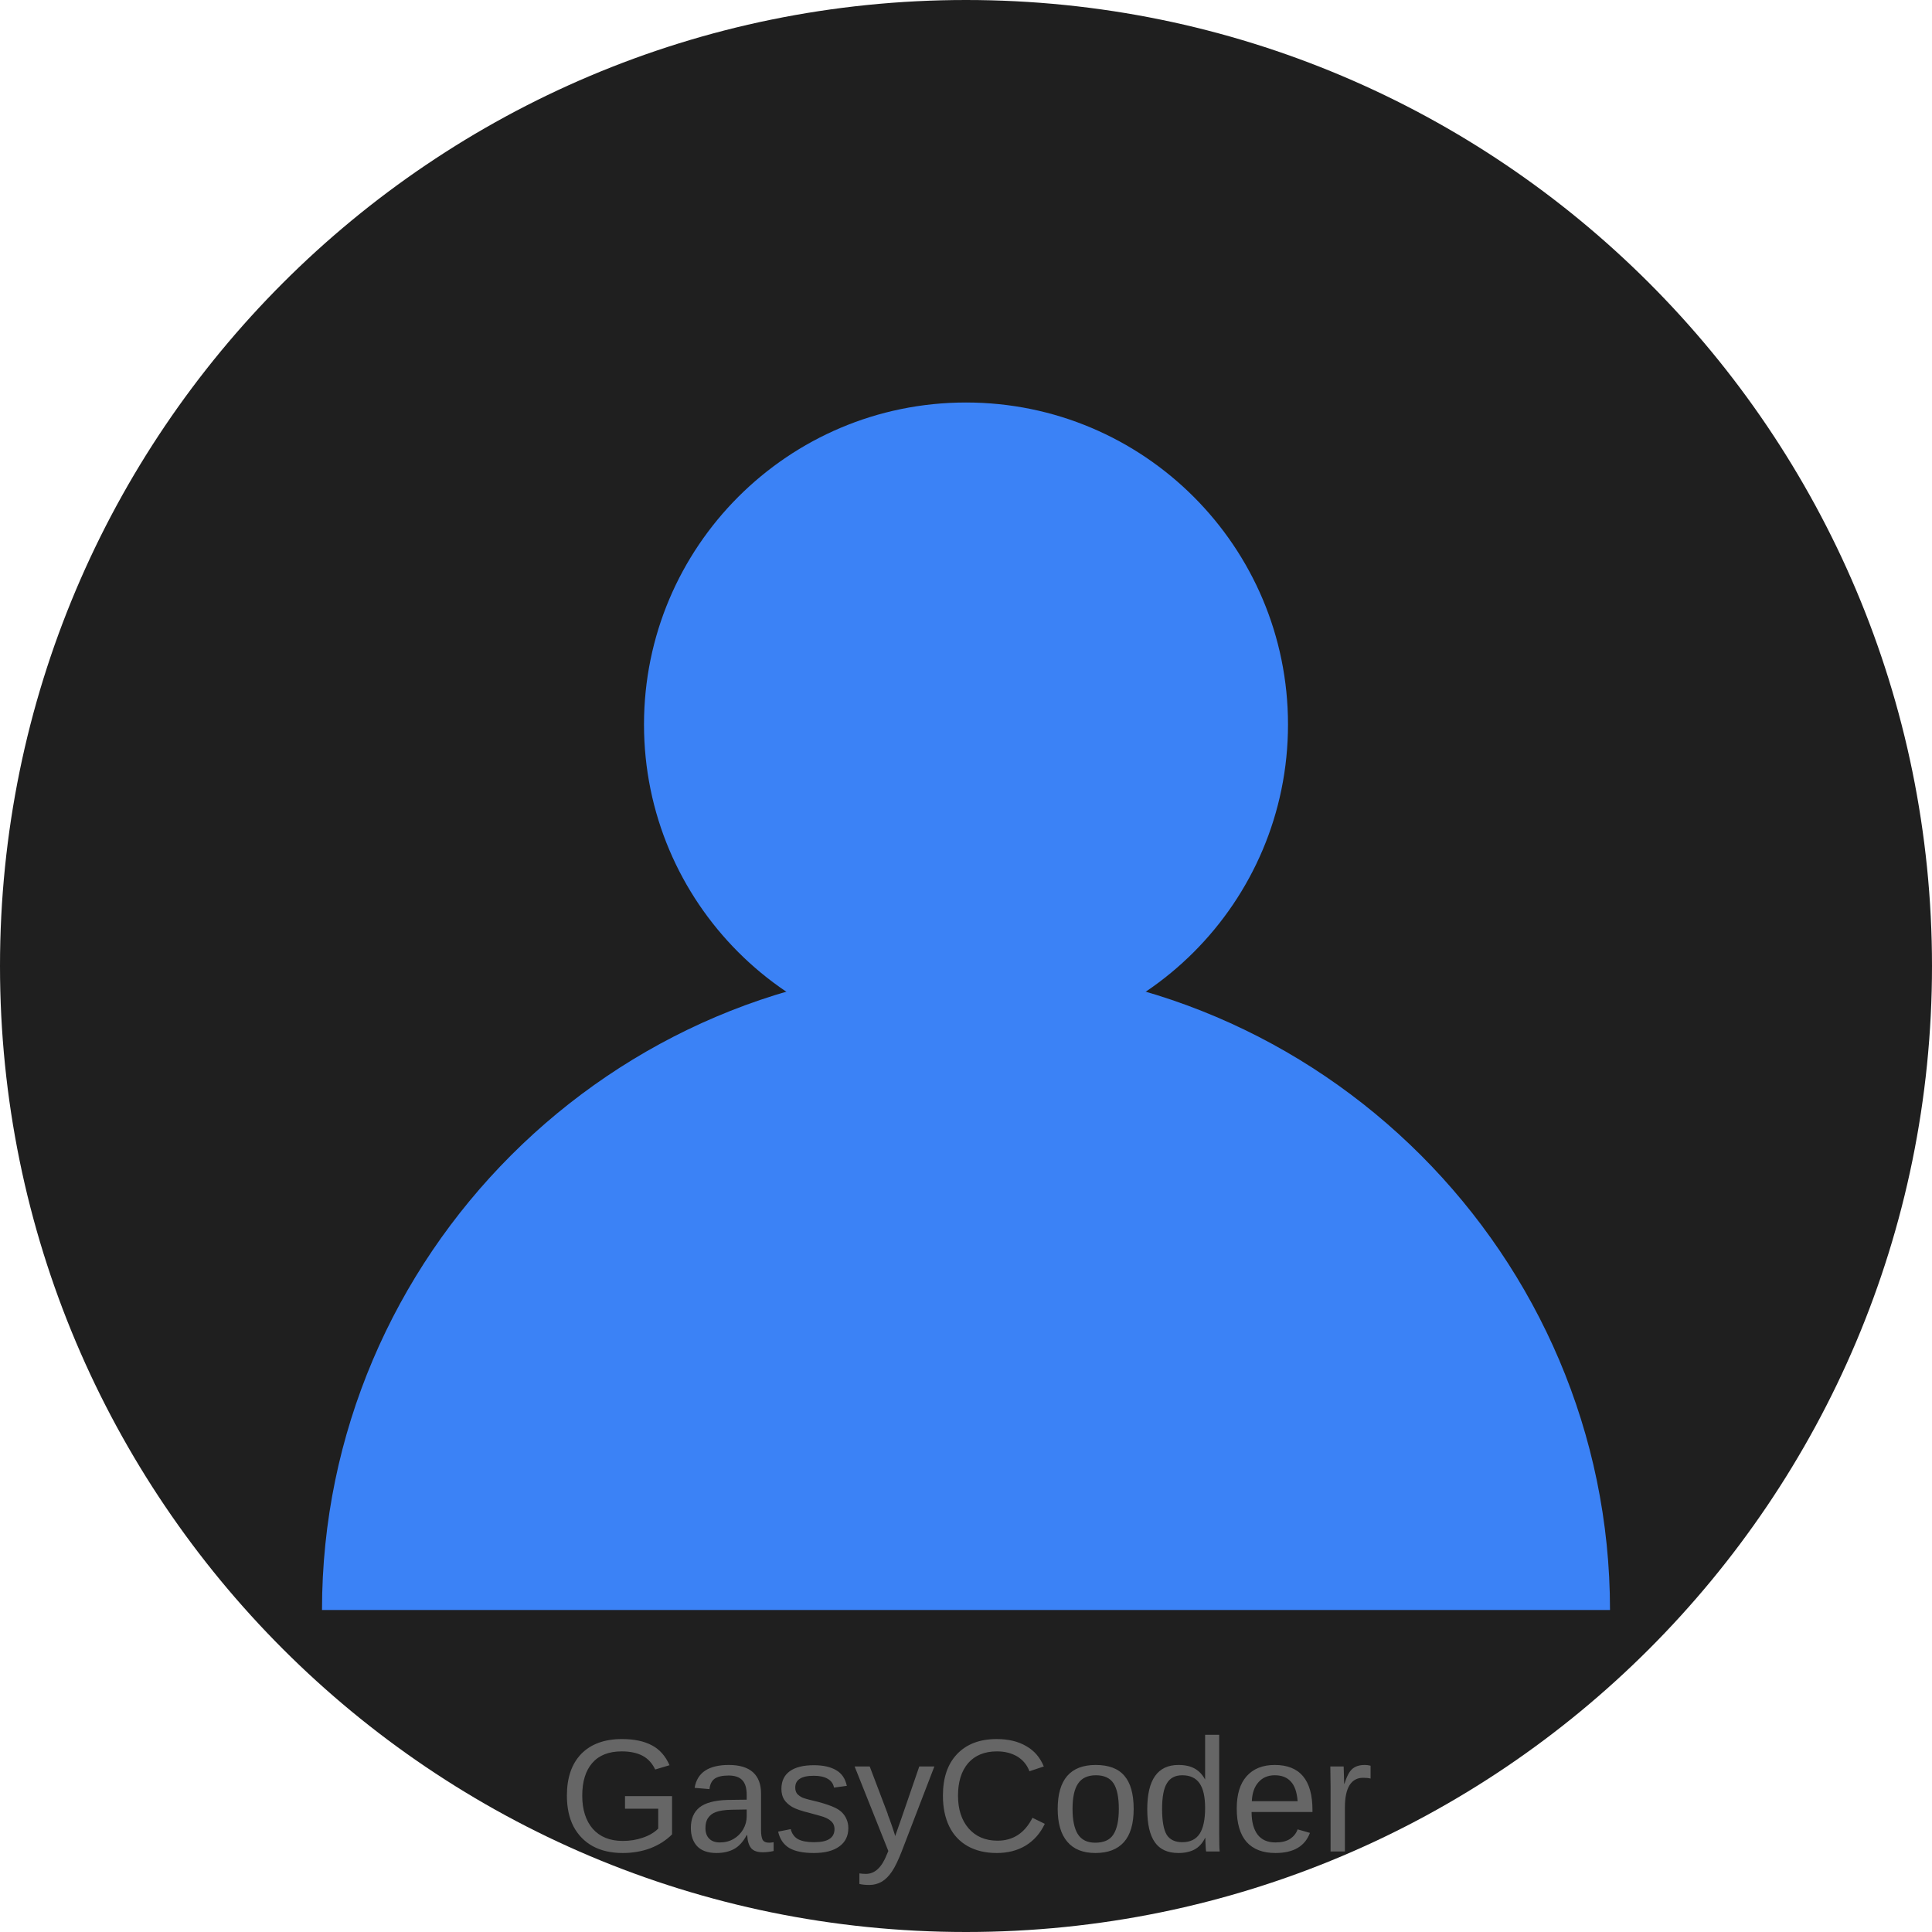
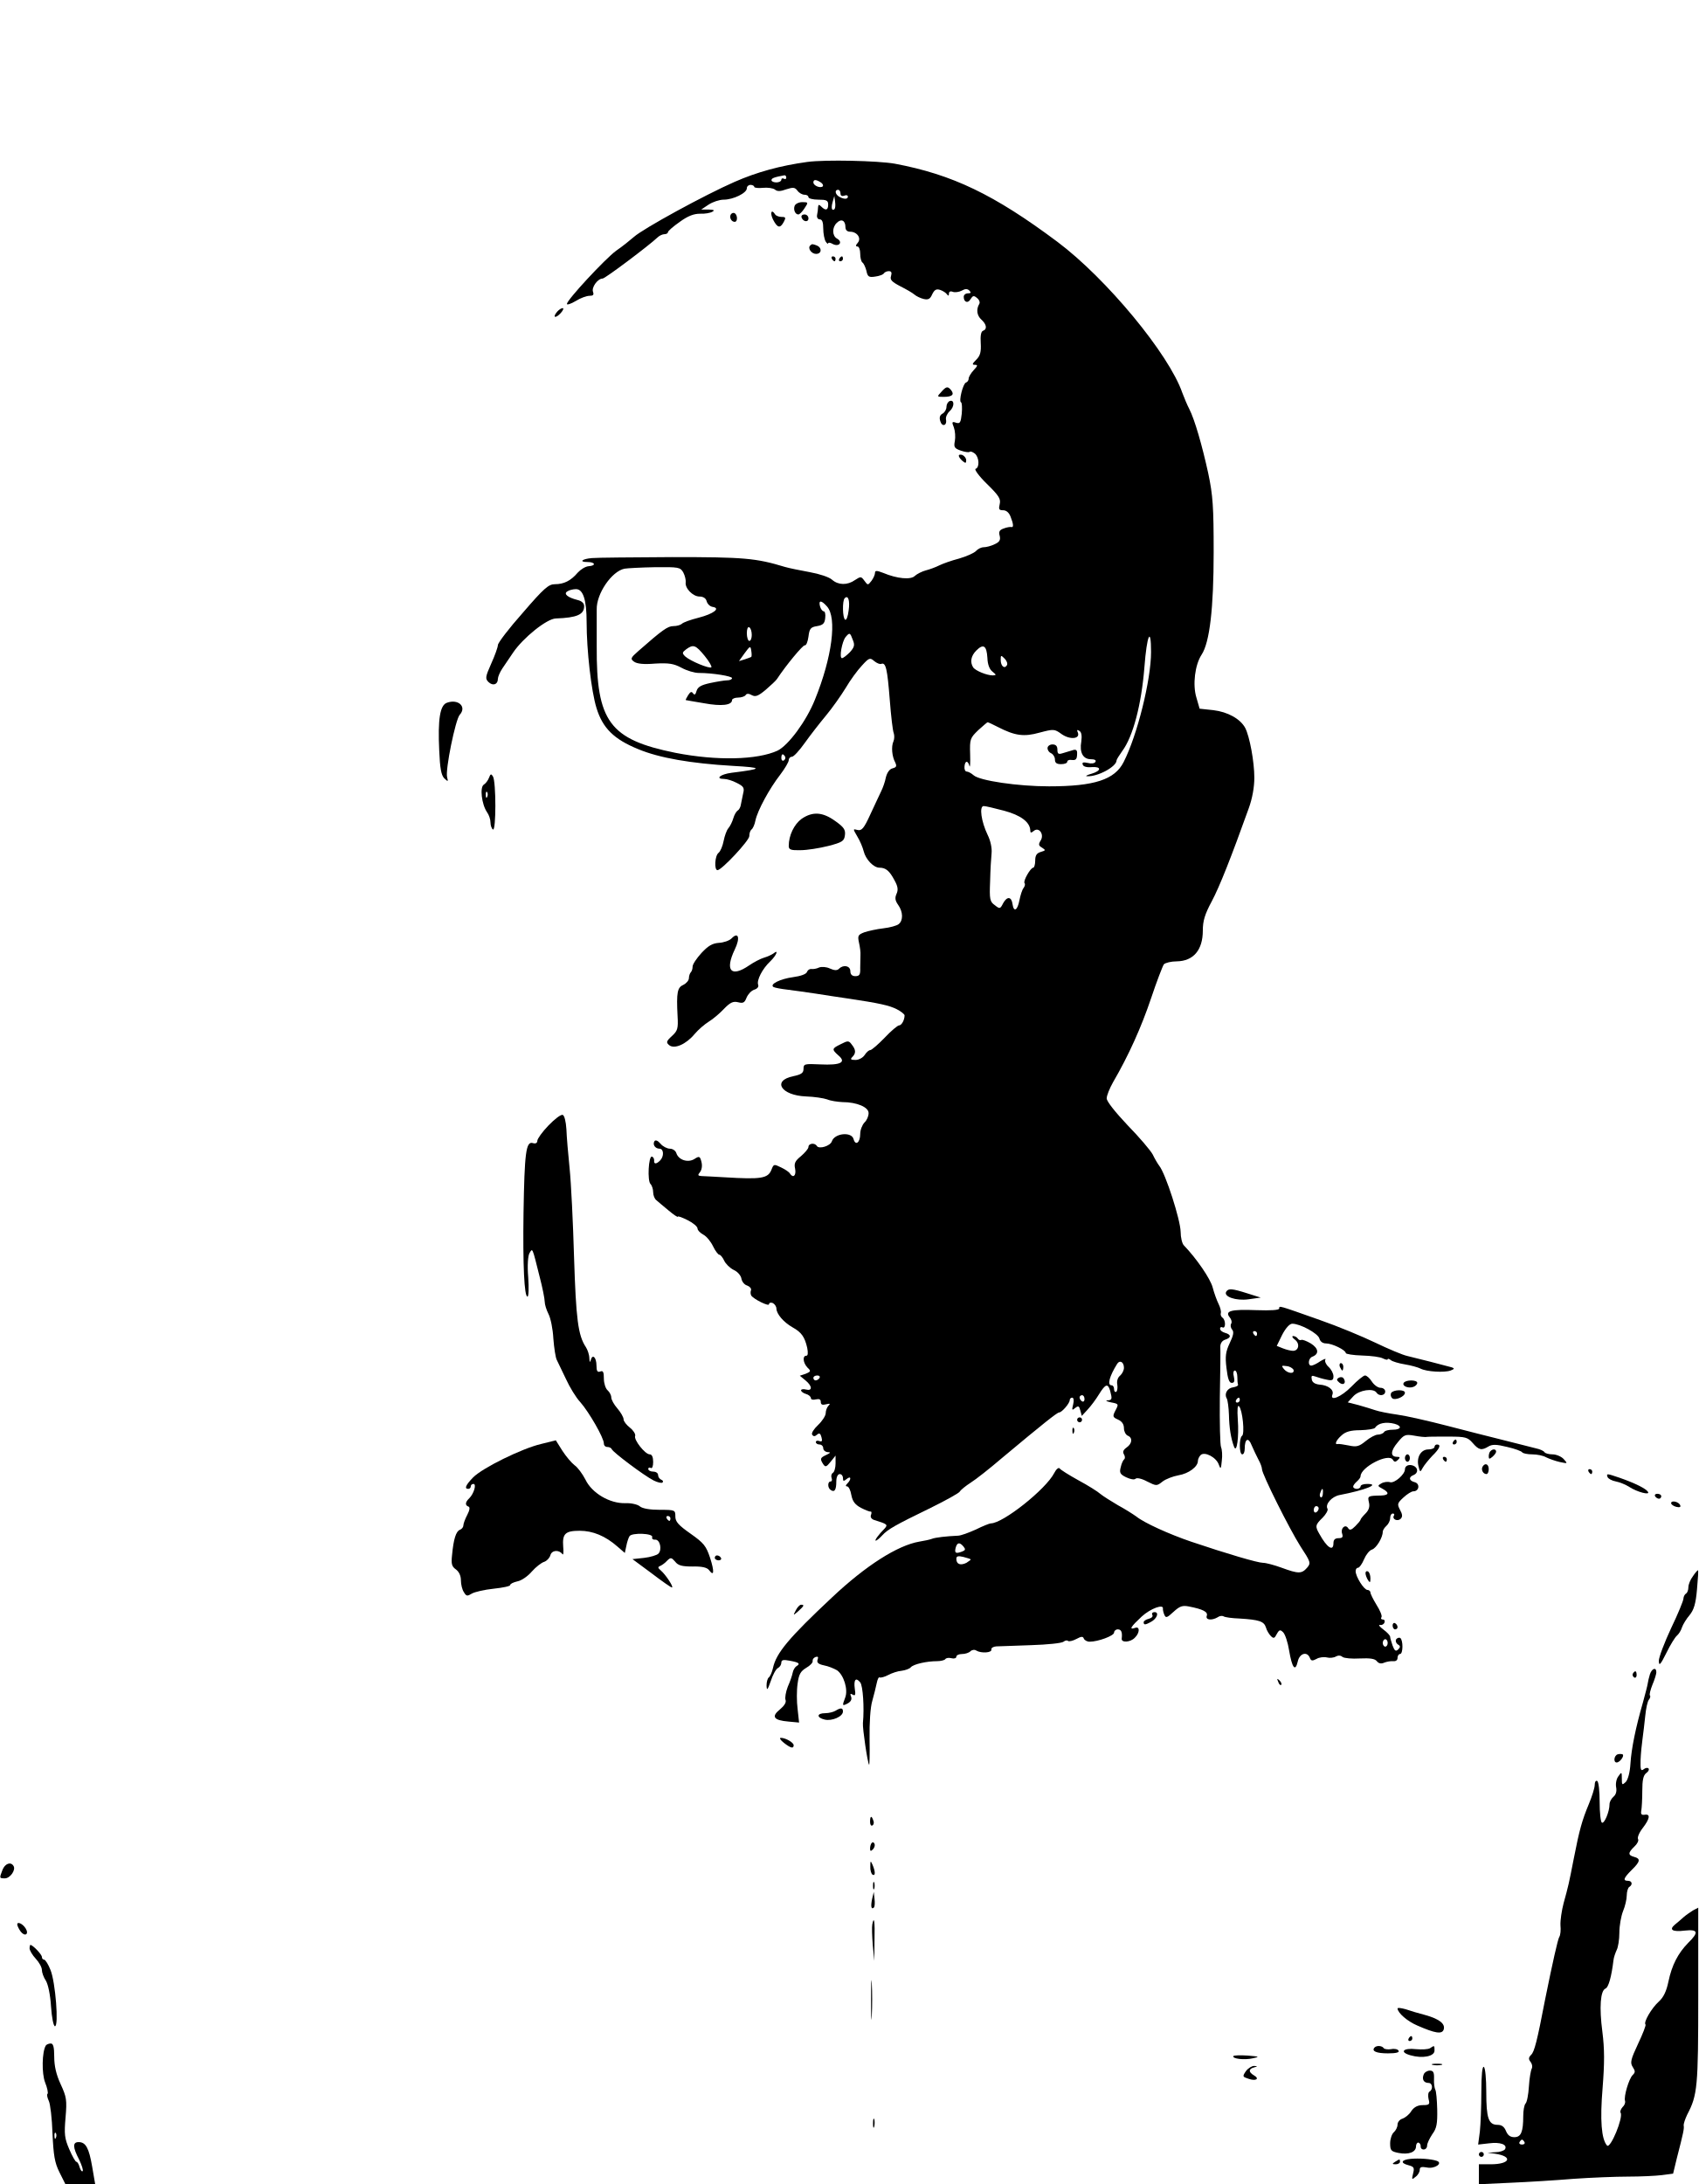
- <svg xmlns="http://www.w3.org/2000/svg" width="120" height="120" viewBox="0 0 120 120" fill="none">
-   <circle cx="60" cy="60" r="60" fill="#1f1f1f" />
-   <circle cx="60" cy="45" r="20" fill="#3b82f6" />
-   <path d="M20 100c0-22 18-40 40-40s40 18 40 40" fill="#3b82f6" />
-   <text x="60" y="115" font-family="Arial" font-size="10" fill="#666" text-anchor="middle">GasyCoder</text>
+ <svg xmlns="http://www.w3.org/2000/svg" version="1.0" width="689pt" height="886pt" viewBox="0 0 689 886" preserveAspectRatio="xMidYMid meet">
+   <g transform="translate(0,886) scale(0.1,-0.1)" fill="#000000" stroke="none">
+     <path d="M3275 8203 c-109 -15 -204 -41 -295 -81 -121 -53 -370 -189 -408 -223 -15 -13 -47 -39 -72 -56 -45 -33 -200 -200 -200 -216 0 -5 16 0 36 12 19 12 44 21 56 21 15 0 18 4 14 16 -7 18 19 54 39 54 10 0 187 133 223 167 7 7 20 13 28 13 8 0 14 4 14 8 0 5 21 23 48 42 33 24 57 33 82 33 19 -1 42 3 50 8 11 6 7 8 -15 9 l-30 0 30 20 c17 11 44 20 61 20 39 0 94 27 94 46 0 8 7 14 15 14 8 0 15 -4 15 -8 0 -4 16 -6 35 -4 19 2 41 -1 49 -7 9 -8 22 -8 46 1 28 9 35 8 45 -5 7 -10 20 -17 29 -17 9 0 16 -4 16 -10 0 -5 18 -10 40 -10 33 0 40 -3 40 -20 0 -23 -10 -26 -28 -8 -9 9 -12 9 -13 -2 0 -8 -2 -23 -4 -32 -2 -10 3 -18 11 -18 10 0 14 -12 14 -37 0 -21 5 -45 10 -53 5 -8 10 -11 10 -7 0 4 9 3 19 -3 25 -13 42 8 17 22 -20 11 -21 45 -1 64 18 18 35 10 35 -17 0 -12 7 -19 19 -19 28 0 47 -26 31 -45 -9 -10 -9 -15 -1 -15 6 0 11 -13 11 -29 0 -17 4 -32 9 -36 5 -3 12 -18 16 -33 5 -25 10 -28 36 -24 16 2 32 8 35 13 3 5 12 9 20 9 11 0 13 -6 9 -20 -5 -15 3 -23 37 -41 24 -12 50 -27 58 -34 8 -7 25 -15 38 -18 18 -4 26 0 34 19 9 18 16 23 32 18 12 -4 24 -12 28 -18 5 -7 8 -7 8 3 0 8 6 11 16 7 8 -3 25 -1 36 5 14 8 23 8 31 0 8 -8 6 -11 -6 -11 -9 0 -17 -6 -17 -14 0 -23 18 -28 28 -9 9 14 13 15 26 4 9 -7 13 -18 9 -24 -13 -22 -10 -47 9 -64 21 -19 24 -39 6 -45 -8 -3 -11 -21 -9 -50 2 -36 -2 -51 -18 -67 -17 -17 -18 -21 -6 -21 13 0 12 -4 -5 -22 -11 -12 -20 -27 -20 -34 0 -7 -5 -14 -11 -16 -12 -4 -30 -76 -20 -80 4 -2 5 -22 3 -46 -4 -36 -7 -42 -23 -37 -17 6 -18 3 -9 -19 5 -14 7 -39 4 -55 -5 -25 -2 -30 24 -39 17 -6 33 -8 36 -5 3 3 12 0 21 -7 18 -15 20 -57 3 -62 -6 -2 14 -30 46 -61 49 -48 57 -61 52 -82 -5 -21 -3 -25 14 -25 13 0 24 -10 30 -26 12 -30 13 -45 3 -42 -5 1 -18 -1 -31 -6 -17 -6 -21 -13 -16 -30 4 -17 -1 -25 -21 -34 -14 -7 -34 -12 -44 -12 -10 0 -24 -7 -31 -15 -7 -8 -38 -22 -69 -31 -31 -8 -67 -21 -81 -28 -14 -7 -38 -16 -54 -20 -15 -4 -35 -14 -44 -22 -16 -17 -72 -12 -129 12 -26 10 -33 10 -33 0 0 -7 -6 -21 -14 -32 -15 -19 -15 -19 -29 0 -13 18 -15 18 -38 3 -31 -22 -68 -21 -93 1 -12 11 -52 24 -91 31 -38 7 -83 16 -100 21 -119 36 -166 40 -457 40 -161 -1 -308 -2 -326 -4 -40 -3 -55 -16 -19 -16 33 0 36 -15 5 -17 -13 -1 -32 -13 -44 -26 -28 -33 -56 -47 -93 -47 -25 0 -44 -16 -130 -116 -56 -63 -101 -122 -101 -131 0 -8 -12 -42 -27 -75 -24 -54 -25 -61 -11 -75 18 -17 38 -10 38 13 0 8 8 27 18 42 10 15 30 44 44 65 40 59 136 137 173 138 86 3 115 16 115 50 0 12 -10 21 -27 25 -40 10 -58 25 -41 35 7 5 23 9 35 9 29 0 43 -44 43 -134 0 -115 19 -280 40 -348 25 -82 71 -127 169 -167 86 -36 214 -58 384 -68 125 -7 124 -12 -5 -28 -46 -6 -68 -25 -30 -25 11 0 34 -7 51 -16 28 -14 32 -20 26 -43 -3 -14 -7 -34 -9 -44 -1 -10 -7 -22 -13 -25 -6 -4 -14 -18 -18 -32 -4 -14 -13 -32 -20 -40 -7 -8 -15 -31 -19 -51 -4 -21 -13 -43 -21 -49 -15 -12 -18 -70 -4 -70 17 0 129 120 129 138 0 12 4 23 9 27 5 3 13 20 16 37 9 41 56 128 101 186 19 25 34 51 34 58 0 8 6 14 13 14 7 0 30 25 52 56 22 31 61 81 86 111 25 30 61 81 80 112 18 31 48 72 66 91 29 32 33 33 50 18 10 -8 23 -14 29 -11 18 6 24 -20 34 -147 5 -65 12 -125 16 -134 3 -9 3 -24 -1 -33 -10 -22 -6 -62 7 -86 7 -15 5 -20 -11 -24 -12 -3 -22 -17 -27 -37 -3 -17 -12 -42 -19 -56 -7 -14 -26 -56 -44 -94 -26 -57 -35 -67 -52 -63 -19 5 -19 5 -1 -26 11 -18 22 -44 26 -60 8 -33 40 -67 64 -67 26 0 41 -13 61 -51 14 -25 16 -39 8 -56 -7 -16 -5 -27 7 -44 20 -28 21 -63 2 -78 -7 -6 -35 -14 -62 -17 -27 -3 -62 -11 -77 -16 -26 -10 -28 -14 -22 -42 4 -17 7 -40 6 -51 0 -11 -1 -35 -1 -52 1 -27 -3 -33 -20 -33 -13 0 -20 7 -20 20 0 22 -28 28 -46 10 -8 -8 -19 -7 -37 1 -15 7 -34 8 -44 4 -10 -5 -24 -7 -31 -6 -7 1 -15 -4 -18 -12 -3 -9 -26 -17 -56 -21 -52 -7 -97 -29 -80 -40 5 -3 31 -8 58 -11 27 -3 78 -11 114 -16 36 -6 92 -14 125 -19 135 -20 173 -29 203 -44 18 -9 32 -21 32 -25 0 -19 -12 -41 -23 -41 -5 0 -32 -22 -58 -50 -26 -27 -53 -50 -58 -50 -6 0 -16 -9 -23 -20 -7 -11 -24 -20 -37 -20 -20 0 -22 3 -13 12 15 15 15 29 -2 50 -12 17 -16 17 -45 2 -37 -18 -37 -21 -9 -46 33 -28 8 -40 -74 -36 -64 3 -68 2 -68 -18 0 -17 -9 -23 -42 -30 -87 -18 -49 -78 52 -82 33 -1 72 -7 86 -12 14 -6 42 -10 62 -11 59 0 107 -21 106 -45 0 -12 -7 -29 -17 -38 -9 -10 -17 -30 -17 -46 0 -35 -19 -50 -27 -21 -8 31 -77 24 -88 -9 -6 -19 -52 -33 -61 -19 -8 14 -34 11 -34 -4 0 -7 -14 -23 -30 -37 -25 -20 -29 -30 -24 -52 5 -27 -8 -39 -21 -19 -3 6 -19 17 -36 25 -29 14 -30 14 -39 -9 -14 -36 -42 -40 -190 -31 -41 2 -83 5 -94 5 -15 1 -16 4 -6 16 7 9 10 25 6 41 -6 24 -9 25 -29 12 -26 -16 -64 -4 -73 24 -3 10 -15 18 -26 18 -11 0 -29 9 -38 20 -11 13 -21 17 -25 10 -8 -13 3 -30 21 -30 17 0 19 -31 2 -48 -16 -16 -26 -15 -24 1 0 6 -3 13 -9 15 -14 3 -19 -98 -6 -111 6 -6 11 -21 11 -34 0 -12 6 -27 13 -32 6 -6 29 -24 50 -42 20 -17 37 -28 37 -25 0 4 18 -3 40 -14 22 -11 40 -26 40 -34 0 -7 11 -18 24 -25 13 -7 30 -28 39 -47 9 -19 21 -34 25 -34 5 0 14 -11 20 -24 6 -13 23 -30 39 -38 16 -7 29 -23 31 -35 2 -12 12 -25 23 -28 11 -4 18 -12 16 -19 -3 -7 -2 -17 1 -22 12 -16 72 -45 72 -35 0 6 7 8 15 5 8 -4 15 -14 15 -23 1 -22 29 -55 66 -76 36 -20 49 -39 59 -83 4 -21 3 -32 -4 -32 -16 0 -13 -29 5 -48 15 -14 14 -16 -7 -25 l-24 -8 23 -19 c28 -23 29 -44 2 -37 -11 3 -20 1 -20 -3 0 -5 9 -12 20 -15 11 -3 20 -11 20 -17 0 -6 9 -8 20 -5 14 3 20 0 20 -10 0 -11 6 -14 21 -10 17 4 19 3 10 -6 -6 -6 -11 -20 -11 -30 0 -10 -14 -32 -31 -48 -17 -16 -28 -33 -24 -39 5 -8 11 -8 20 0 9 8 14 5 18 -11 4 -15 2 -19 -9 -15 -8 3 -14 1 -14 -4 0 -6 7 -10 15 -10 8 0 15 -7 15 -15 0 -8 8 -15 18 -16 13 0 12 -3 -5 -11 -26 -12 -27 -16 -13 -38 9 -13 13 -11 30 10 l20 25 0 -32 c0 -17 -5 -35 -11 -38 -6 -4 -8 -13 -5 -21 3 -8 1 -14 -4 -14 -13 0 -13 -27 1 -35 15 -10 22 1 22 35 0 18 6 30 14 30 7 0 13 -7 13 -16 0 -14 3 -14 15 -4 18 15 20 -1 3 -18 -8 -8 -8 -12 -1 -12 6 0 14 -16 17 -35 5 -26 15 -39 39 -52 18 -9 35 -16 39 -15 4 1 5 -5 2 -13 -4 -9 1 -17 12 -21 55 -17 57 -19 43 -35 -25 -25 -42 -49 -36 -49 4 0 15 9 26 21 23 25 51 41 197 112 61 30 115 60 118 66 4 7 24 23 44 36 21 13 78 58 127 100 164 137 224 185 232 185 11 0 43 37 43 50 0 6 5 10 10 10 6 0 8 -11 4 -27 -6 -24 -5 -26 8 -15 13 10 16 9 21 -10 l6 -22 24 26 c13 14 34 42 46 62 26 42 36 45 45 14 9 -34 8 -38 -11 -39 -10 -1 -3 -4 14 -8 32 -6 32 -7 19 -32 -13 -25 -12 -28 10 -38 16 -7 24 -19 24 -35 0 -13 7 -26 15 -30 21 -8 19 -32 -4 -48 -14 -10 -17 -18 -11 -28 5 -8 5 -17 1 -20 -4 -3 -11 -17 -14 -32 -6 -22 -3 -29 22 -41 17 -8 33 -11 38 -6 5 5 25 1 47 -11 38 -19 39 -19 63 0 13 10 42 21 64 25 42 7 79 35 79 58 0 7 5 18 11 24 16 16 64 -9 74 -39 7 -20 9 -18 12 16 3 21 1 46 -3 55 -4 9 -6 99 -5 201 2 102 3 195 2 207 0 13 7 24 19 28 26 8 26 21 0 28 -11 3 -20 10 -20 17 0 6 5 8 10 5 6 -3 10 3 10 14 0 11 -5 23 -11 26 -5 4 -8 12 -6 18 2 7 -2 23 -9 37 -7 14 -18 44 -24 67 -9 35 -65 117 -117 171 -7 7 -13 32 -13 55 -1 49 -61 236 -87 268 -6 8 -18 28 -26 45 -9 17 -55 71 -102 119 -51 54 -85 97 -85 109 0 12 12 41 26 66 63 108 115 224 154 340 23 69 47 131 52 138 6 6 29 12 52 12 68 1 106 46 106 125 0 39 8 66 36 118 32 60 79 179 150 377 15 41 23 87 23 125 0 65 -19 167 -37 202 -20 37 -71 65 -129 72 l-56 6 -13 45 c-16 52 -6 133 21 174 33 50 49 189 49 416 0 184 -3 230 -22 320 -25 114 -55 218 -77 261 -8 15 -20 44 -28 65 -54 157 -308 464 -507 613 -257 192 -426 273 -660 317 -69 12 -281 17 -355 7z m-85 -64 c0 -5 -4 -7 -10 -4 -5 3 -10 1 -10 -4 0 -6 -9 -11 -20 -11 -11 0 -20 4 -20 9 0 8 10 12 53 20 4 0 7 -4 7 -10z m140 -19 c8 -5 11 -12 8 -16 -10 -9 -38 3 -38 16 0 12 10 13 30 0z m80 -45 c0 -9 6 -12 15 -9 8 4 15 2 15 -4 0 -11 -18 -11 -37 1 -15 10 -17 27 -3 27 6 0 10 -7 10 -15z m-24 -63 c-11 -10 -15 4 -8 28 l7 25 3 -23 c2 -13 1 -26 -2 -30z m-614 -1474 c7 -13 11 -31 10 -40 -4 -24 29 -58 56 -58 15 0 26 -7 29 -19 3 -11 13 -21 24 -23 34 -5 5 -28 -57 -44 -32 -8 -63 -19 -68 -25 -6 -5 -21 -9 -34 -9 -23 0 -44 -15 -142 -101 -32 -28 -33 -32 -18 -43 12 -9 40 -12 86 -8 56 3 75 0 107 -17 22 -12 53 -21 70 -21 56 0 135 -13 135 -21 0 -5 -9 -9 -20 -9 -10 0 -41 -5 -69 -11 -37 -8 -50 -16 -55 -32 -4 -15 -8 -18 -14 -10 -6 9 -11 7 -20 -7 -7 -11 -11 -20 -10 -20 2 -1 35 -6 75 -13 70 -13 113 -8 113 13 0 5 11 10 24 10 14 0 28 5 31 10 4 7 13 7 25 0 15 -8 26 -4 57 22 21 18 41 37 45 43 39 59 106 139 113 137 6 -1 12 14 15 35 4 33 9 39 35 43 24 4 31 11 33 33 2 15 -1 27 -6 27 -5 0 -12 9 -15 20 -7 26 5 26 28 0 42 -46 21 -207 -49 -379 -35 -87 -107 -184 -151 -206 -82 -38 -247 -42 -415 -9 -267 54 -321 127 -319 433 0 69 0 136 0 148 -2 64 61 156 113 166 11 2 67 5 123 6 96 1 103 0 115 -21z m671 -155 c-3 -24 -9 -40 -14 -37 -11 6 -12 78 -2 87 14 15 22 -9 16 -50z m-393 -99 c0 -13 -4 -24 -10 -24 -5 0 -10 14 -10 31 0 17 4 28 10 24 6 -3 10 -17 10 -31z m410 -20 c9 -21 6 -30 -12 -50 -13 -13 -27 -24 -32 -24 -12 0 0 68 15 86 16 19 18 18 29 -12z m1210 -49 c0 -113 -56 -338 -111 -446 -36 -72 -119 -99 -303 -99 -126 0 -282 23 -306 45 -9 8 -22 15 -28 15 -6 0 -10 9 -9 20 2 25 14 26 20 3 3 -10 4 11 3 47 -2 62 0 66 33 98 19 17 36 32 38 32 2 0 20 -8 41 -19 70 -36 106 -41 170 -23 57 15 60 15 89 -6 34 -24 76 -20 66 6 -5 11 -3 13 6 7 9 -5 11 -20 8 -43 -8 -45 7 -72 39 -72 15 0 23 -4 18 -11 -3 -6 -17 -8 -31 -4 -18 4 -24 2 -20 -7 2 -8 17 -12 36 -10 41 3 40 -15 -1 -27 -18 -5 -26 -10 -18 -10 43 -3 120 39 120 64 0 4 11 21 23 38 44 59 78 189 90 340 10 131 27 169 27 62z m-1811 -16 c18 -22 30 -43 27 -46 -7 -7 -85 25 -106 44 -13 13 -13 16 4 29 29 21 38 18 75 -27z m189 -4 c-2 -1 -14 -6 -27 -10 l-23 -7 23 32 c22 30 24 31 27 10 2 -12 2 -23 0 -25z m958 -4 c1 -28 9 -47 21 -56 16 -13 16 -14 1 -15 -24 0 -71 19 -80 33 -13 21 -9 46 13 68 29 29 42 20 45 -30z m79 -30 c-10 -16 -25 -3 -25 22 0 20 1 20 16 5 9 -9 13 -21 9 -27z m-900 -370 c3 -5 1 -12 -5 -16 -5 -3 -10 1 -10 9 0 18 6 21 15 7z m889 -220 c67 -18 105 -46 106 -80 0 -10 3 -11 14 -2 21 18 44 -14 28 -39 -10 -16 -8 -21 6 -29 15 -10 15 -11 -5 -17 -17 -5 -23 -14 -23 -35 0 -16 -4 -29 -8 -29 -11 0 -43 -56 -35 -63 3 -4 1 -12 -4 -19 -6 -7 -13 -30 -17 -50 -8 -42 -23 -50 -28 -16 -4 31 -22 33 -38 4 -12 -24 -14 -24 -34 -8 -20 14 -22 24 -19 96 1 45 4 96 6 115 2 20 -4 50 -16 74 -26 54 -35 117 -16 117 8 0 45 -9 83 -19z m486 -2260 c0 -10 -7 -24 -16 -32 -9 -7 -14 -22 -11 -36 2 -13 0 -26 -4 -29 -5 -3 -9 2 -9 10 0 9 -4 16 -10 16 -19 0 -9 37 23 88 11 16 27 6 27 -17z m-1235 -41 c-3 -5 -10 -10 -16 -10 -5 0 -9 5 -9 10 0 6 7 10 16 10 8 0 12 -4 9 -10z m1075 -86 c0 -8 -4 -12 -10 -9 -5 3 -10 10 -10 16 0 5 5 9 10 9 6 0 10 -7 10 -16z" />
+     <path d="M4250 5825 c0 -9 7 -18 15 -21 8 -4 15 -15 15 -25 0 -14 7 -19 25 -19 14 0 25 4 25 10 0 5 8 9 18 7 18 -2 22 3 22 29 0 12 -6 15 -20 10 -11 -3 -29 -9 -40 -12 -16 -5 -20 -2 -20 15 0 14 -6 21 -20 21 -11 0 -20 -7 -20 -15z" />
+     <path d="M3224 8025 c-6 -15 2 -35 15 -35 5 0 16 11 25 25 16 24 16 25 -9 25 -14 0 -28 -7 -31 -15z" />
+     <path d="M2965 7990 c-7 -12 2 -30 16 -30 12 0 12 27 0 35 -5 3 -12 1 -16 -5z" />
+     <path d="M3136 7970 c18 -35 29 -38 44 -10 9 17 8 20 -9 20 -11 0 -23 5 -26 10 -15 24 -22 7 -9 -20z" />
+     <path d="M3252 7978 c6 -18 28 -21 28 -4 0 9 -7 16 -16 16 -9 0 -14 -5 -12 -12z" />
+     <path d="M3287 7864 c-11 -11 5 -34 24 -34 23 0 25 25 3 34 -19 7 -19 7 -27 0z" />
+     <path d="M3375 7810 c3 -5 8 -10 11 -10 2 0 4 5 4 10 0 6 -5 10 -11 10 -5 0 -7 -4 -4 -10z" />
+     <path d="M3405 7810 c-3 -5 -1 -10 4 -10 6 0 11 5 11 10 0 6 -2 10 -4 10 -3 0 -8 -4 -11 -10z" />
+     <path d="M2260 7595 c-20 -24 -6 -28 15 -5 10 11 13 20 8 20 -6 0 -16 -7 -23 -15z" />
+     <path d="M3818 7269 c-17 -18 -17 -19 10 -19 35 0 45 9 31 27 -14 17 -20 16 -41 -8z" />
+     <path d="M3853 7233 c-7 -3 -13 -13 -13 -23 0 -11 -7 -23 -16 -28 -11 -6 -14 -16 -9 -31 7 -24 28 -18 23 7 -2 10 5 25 15 34 20 18 20 48 0 41z" />
+     <path d="M3890 7011 c0 -5 7 -14 15 -21 12 -10 15 -10 15 3 0 8 -7 17 -15 21 -8 3 -15 2 -15 -3z" />
+     <path d="M1813 6009 c-28 -10 -37 -67 -31 -194 3 -71 8 -99 20 -112 16 -15 17 -15 12 4 -8 30 34 234 51 253 30 33 -6 66 -52 49z" />
+     <path d="M1984 5705 c-4 -11 -14 -24 -21 -28 -17 -10 -9 -80 13 -112 8 -11 14 -29 14 -42 0 -12 5 -25 10 -28 13 -8 13 194 0 215 -7 12 -10 11 -16 -5z m-7 -77 c-3 -8 -6 -5 -6 6 -1 11 2 17 5 13 3 -3 4 -12 1 -19z" />
+     <path d="M3252 5538 c-30 -22 -52 -67 -52 -110 0 -15 9 -18 48 -17 26 0 76 8 112 17 58 15 65 20 68 44 3 22 -5 33 -39 57 -51 37 -92 40 -137 9z" />
+     <path d="M2968 5053 c-9 -9 -32 -17 -52 -18 -26 -2 -43 -12 -70 -41 -20 -22 -36 -46 -36 -55 0 -9 -3 -19 -7 -23 -4 -4 -8 -15 -8 -24 0 -9 -10 -21 -22 -27 -25 -11 -29 -30 -24 -127 3 -51 0 -60 -23 -81 -23 -21 -24 -26 -11 -37 21 -17 68 3 103 45 15 18 41 40 57 50 17 10 45 34 62 52 26 27 38 32 58 27 20 -5 26 -2 34 19 6 14 19 28 31 32 13 4 19 12 16 20 -7 18 17 65 49 95 25 24 36 51 13 32 -7 -5 -24 -13 -38 -17 -14 -4 -41 -18 -60 -31 -74 -51 -100 -22 -59 64 23 47 15 74 -13 45z" />
+     <path d="M2225 4294 c-25 -26 -45 -54 -45 -62 0 -9 -7 -13 -19 -9 -27 7 -33 -40 -37 -283 -3 -213 3 -340 16 -340 5 0 6 35 3 79 -4 47 -1 86 5 97 13 22 11 26 41 -94 12 -45 21 -92 21 -103 0 -11 7 -33 15 -49 9 -17 18 -61 20 -100 3 -38 9 -78 14 -87 5 -10 22 -45 37 -77 15 -33 41 -76 59 -95 35 -40 95 -144 95 -167 0 -8 6 -14 14 -14 8 0 16 -4 18 -9 4 -12 132 -108 170 -127 16 -8 33 -12 36 -8 4 4 1 9 -5 11 -7 3 -13 11 -13 19 0 8 -9 14 -20 14 -11 0 -20 5 -20 11 0 5 5 7 10 4 6 -4 10 7 10 24 0 20 -5 31 -14 31 -19 0 -66 60 -59 75 2 7 -7 22 -21 33 -14 11 -26 26 -26 34 0 8 -11 28 -25 44 -14 16 -25 36 -25 45 0 9 -7 22 -15 29 -8 7 -15 28 -15 47 0 27 -3 34 -15 29 -11 -4 -15 2 -15 24 0 33 -16 49 -23 23 -3 -12 -5 -10 -6 7 0 14 -7 34 -14 45 -32 48 -40 114 -48 365 -4 140 -12 302 -18 360 -6 58 -12 129 -13 159 -2 31 -8 56 -15 58 -7 3 -33 -17 -58 -43z" />
+     <path d="M4975 3620 c-12 -20 39 -38 90 -31 l50 7 -54 17 c-63 20 -77 21 -86 7z" />
+     <path d="M5190 3552 c0 -7 -33 -9 -93 -7 -102 4 -129 -3 -108 -29 7 -8 10 -20 6 -26 -4 -6 -2 -17 4 -24 8 -9 5 -24 -10 -55 -16 -34 -19 -53 -13 -101 5 -43 11 -60 21 -60 11 0 13 7 9 25 -4 14 -2 25 4 25 5 0 10 -11 10 -25 0 -14 1 -28 3 -32 1 -5 -8 -9 -20 -11 -24 -3 -37 -27 -26 -45 4 -7 8 -37 9 -67 1 -52 8 -96 21 -130 11 -27 20 42 15 110 -3 43 -1 62 5 55 14 -14 24 -113 12 -120 -12 -8 -12 -75 1 -75 6 0 10 10 10 23 0 41 15 48 28 14 8 -18 20 -44 28 -59 8 -14 14 -31 14 -38 0 -20 111 -242 156 -313 42 -64 43 -68 27 -87 -22 -25 -35 -25 -103 0 -30 11 -64 20 -76 20 -21 0 -147 37 -292 86 -88 30 -190 76 -222 102 -14 10 -47 31 -75 46 -27 16 -59 36 -70 45 -11 10 -51 35 -90 56 -38 21 -73 43 -76 48 -4 5 -14 -3 -22 -19 -34 -66 -208 -204 -257 -204 -5 0 -33 -11 -61 -25 -29 -13 -61 -25 -73 -25 -45 -2 -92 -7 -106 -13 -8 -3 -31 -8 -50 -11 -88 -15 -217 -97 -354 -226 -176 -165 -227 -226 -240 -287 -4 -18 -12 -35 -17 -38 -5 -4 -9 -18 -9 -33 1 -22 4 -19 17 18 8 25 21 49 29 53 8 4 14 14 14 22 0 11 8 13 33 8 39 -7 45 -12 29 -22 -7 -4 -14 -16 -16 -27 -2 -11 -11 -37 -20 -57 -8 -21 -12 -45 -9 -53 4 -10 -5 -24 -23 -39 -36 -29 -25 -44 35 -49 l43 -4 -6 55 c-4 30 -4 76 0 103 5 38 12 50 35 64 16 9 28 22 26 28 -1 6 4 13 12 16 10 3 12 0 8 -11 -4 -12 3 -18 26 -23 17 -3 41 -13 53 -20 27 -19 46 -78 33 -111 -13 -34 -12 -35 11 -23 12 7 17 16 13 27 -5 12 -3 14 7 8 10 -6 12 0 8 24 -5 37 4 48 22 26 11 -13 17 -103 11 -165 -2 -21 19 -163 25 -169 2 -3 3 44 2 105 -1 64 3 128 11 154 7 25 15 57 18 72 3 15 8 26 12 23 4 -2 20 2 35 10 15 8 39 16 54 17 15 2 32 8 37 14 11 13 65 25 107 25 15 0 30 4 33 8 3 5 14 7 25 4 11 -3 20 0 20 6 0 6 10 11 23 11 13 0 28 5 34 11 6 6 17 8 24 3 20 -12 64 -9 61 4 -1 7 8 12 20 13 13 0 76 3 142 5 65 2 124 8 131 14 6 5 15 7 18 3 4 -3 19 0 34 8 20 11 27 11 30 2 3 -7 13 -13 24 -13 34 0 99 24 99 37 0 7 7 13 15 13 14 0 19 -11 16 -37 -3 -18 35 -16 53 3 21 20 21 48 1 40 -26 -9 -17 5 27 46 36 33 91 53 86 31 0 -5 2 -15 6 -24 6 -14 11 -12 37 12 25 23 36 27 62 22 57 -11 79 -22 73 -38 -6 -17 20 -20 44 -6 8 6 18 7 24 4 5 -4 35 -8 65 -9 79 -5 99 -11 107 -36 3 -12 13 -28 20 -35 11 -11 15 -10 24 8 10 18 14 19 26 7 8 -8 19 -41 24 -73 12 -71 25 -89 35 -46 7 34 38 43 49 16 5 -13 10 -14 27 -5 11 7 31 9 43 6 11 -3 28 -1 36 4 9 5 19 5 27 -2 7 -5 38 -8 70 -6 42 2 61 -1 69 -11 7 -9 17 -12 30 -6 10 4 27 7 37 6 10 -1 17 4 17 13 0 9 5 16 10 16 13 0 13 57 1 65 -5 3 -13 0 -17 -6 -3 -6 0 -15 7 -20 11 -6 11 -11 2 -20 -10 -10 -15 -6 -23 15 -5 15 -10 31 -10 36 0 5 -12 18 -27 29 -16 12 -22 20 -14 19 7 -2 16 3 18 10 3 6 0 12 -7 12 -6 0 -9 4 -5 10 3 5 -6 27 -20 49 -14 23 -25 45 -25 51 0 5 -6 10 -12 10 -14 0 -48 54 -48 76 0 8 4 14 10 14 5 0 16 15 24 34 8 19 22 37 33 40 17 6 43 48 43 72 0 6 7 17 15 24 8 7 15 21 15 31 0 11 5 19 11 19 5 0 8 -4 4 -9 -8 -14 15 -25 28 -12 8 8 7 18 -3 36 -12 23 -11 27 14 50 15 14 33 25 40 25 24 0 28 31 6 37 -24 6 -26 21 -5 29 20 8 19 30 -1 38 -18 7 -34 0 -34 -15 0 -20 -42 -57 -60 -52 -10 3 -26 1 -36 -5 -16 -9 -15 -11 4 -21 30 -16 28 -27 -5 -28 -54 -1 -55 -2 -49 -28 4 -17 0 -31 -14 -45 -11 -11 -20 -22 -20 -25 0 -3 -10 -15 -21 -26 -16 -16 -23 -18 -29 -9 -11 19 -32 1 -25 -21 5 -15 1 -19 -14 -19 -14 0 -21 -6 -21 -20 0 -36 -26 -19 -57 37 -18 31 -17 37 13 66 14 14 23 31 20 36 -11 18 17 50 49 56 104 20 167 45 112 45 -15 0 -27 -4 -27 -10 0 -5 -7 -10 -15 -10 -8 0 -15 4 -15 9 0 5 7 14 15 21 8 7 15 16 15 21 0 37 114 96 131 67 6 -10 11 -10 21 0 9 9 9 12 -4 12 -28 0 -27 24 3 59 25 31 31 33 66 27 21 -4 45 -7 53 -5 8 1 48 1 89 1 67 0 76 -3 96 -26 25 -29 36 -31 64 -14 15 9 32 9 76 -2 31 -7 58 -17 61 -22 3 -4 21 -8 40 -8 20 0 45 -5 57 -12 12 -6 37 -15 55 -19 33 -7 33 -7 16 12 -9 10 -30 19 -45 19 -15 0 -30 4 -33 9 -3 5 -18 12 -33 15 -16 4 -44 11 -63 16 -19 5 -62 16 -95 24 -33 8 -123 31 -200 51 -77 20 -169 41 -205 46 -36 5 -76 13 -90 18 -14 5 -45 14 -69 21 l-43 11 23 25 c23 25 82 34 94 14 10 -15 35 -12 35 5 0 8 -8 15 -19 15 -10 0 -26 11 -35 25 -9 14 -21 25 -28 25 -6 0 -31 -20 -55 -45 -41 -42 -89 -62 -77 -32 7 19 -18 38 -53 40 -18 2 -29 9 -31 21 -3 15 0 17 14 12 11 -4 31 -10 47 -13 22 -5 27 -2 27 14 0 11 -9 28 -20 38 -11 10 -16 23 -13 29 4 6 -5 3 -20 -6 -14 -10 -31 -18 -37 -18 -15 0 -12 30 4 36 29 11 26 34 -6 54 -17 10 -35 17 -39 14 -4 -2 -10 0 -14 6 -3 5 -12 10 -18 10 -7 0 -4 -7 7 -15 21 -16 15 -45 -8 -45 -8 0 -26 4 -41 10 l-25 10 22 45 c14 27 30 45 41 45 32 0 104 -39 110 -60 3 -12 13 -20 27 -20 25 0 80 -27 80 -39 0 -4 30 -9 66 -10 37 -1 75 -6 85 -12 11 -5 19 -7 19 -3 0 3 6 2 13 -4 6 -5 32 -13 57 -17 25 -4 53 -12 63 -17 25 -13 97 -17 122 -8 16 6 17 9 5 13 -29 8 -145 38 -180 46 -19 4 -78 29 -130 54 -52 25 -153 67 -225 92 -170 60 -165 59 -165 47z m-90 -102 c0 -5 -2 -10 -4 -10 -3 0 -8 5 -11 10 -3 6 -1 10 4 10 6 0 11 -4 11 -10z m148 -147 c5 -18 -23 -16 -39 3 -11 14 -10 15 11 12 13 -1 25 -9 28 -15z m-218 -123 c0 -5 -5 -10 -11 -10 -5 0 -7 5 -4 10 3 6 8 10 11 10 2 0 4 -4 4 -10z m628 -96 c32 -9 27 -24 -7 -24 -17 0 -33 -4 -36 -10 -3 -5 -15 -10 -25 -10 -10 0 -32 -12 -49 -26 -27 -22 -37 -25 -69 -18 -20 4 -40 7 -44 6 -15 -4 -8 15 15 35 16 15 37 21 76 21 30 1 57 5 60 10 12 19 44 25 79 16z m-291 -283 c0 -11 -5 -18 -9 -15 -4 3 -5 11 -1 19 7 21 12 19 10 -4z m-17 -60 c0 -6 -4 -13 -10 -16 -5 -3 -10 1 -10 9 0 9 5 16 10 16 6 0 10 -4 10 -9z m-1441 -155 c9 -11 8 -15 -5 -20 -26 -10 -32 -7 -27 14 6 23 16 25 32 6z m29 -52 c2 -1 -6 -7 -17 -14 -24 -12 -41 -6 -41 16 0 11 7 13 28 8 15 -4 29 -8 30 -10z m1692 -339 c0 -8 -4 -15 -10 -15 -5 0 -10 7 -10 15 0 8 5 15 10 15 6 0 10 -7 10 -15z" />
+     <path d="M5436 3315 c4 -8 8 -15 10 -15 2 0 4 7 4 15 0 8 -4 15 -10 15 -5 0 -7 -7 -4 -15z" />
+     <path d="M5432 3271 c-10 -6 -10 -10 2 -20 16 -13 29 -2 18 16 -4 7 -13 8 -20 4z" />
+     <path d="M5695 3250 c-8 -13 20 -24 40 -16 8 3 15 10 15 16 0 13 -47 13 -55 0z" />
+     <path d="M5644 3209 c-3 -6 -2 -15 4 -21 11 -11 52 6 52 22 0 14 -47 13 -56 -1z" />
+     <path d="M4370 3100 c0 -5 5 -10 10 -10 6 0 10 5 10 10 0 6 -4 10 -10 10 -5 0 -10 -4 -10 -10z" />
+     <path d="M4351 3054 c0 -11 3 -14 6 -6 3 7 2 16 -1 19 -3 4 -6 -2 -5 -13z" />
+     <path d="M2195 3002 c-77 -18 -238 -97 -276 -136 -30 -31 -36 -46 -19 -46 6 0 10 5 10 10 0 6 5 10 11 10 13 0 2 -39 -17 -58 -17 -16 -18 -29 -3 -34 6 -2 5 -14 -5 -33 -9 -17 -16 -36 -16 -43 0 -7 -6 -15 -14 -18 -16 -6 -26 -38 -32 -103 -4 -36 -1 -46 16 -58 12 -9 20 -25 20 -44 0 -16 5 -38 12 -48 10 -17 14 -17 32 -6 12 7 51 16 89 20 37 4 67 10 67 15 0 5 13 11 30 15 16 3 42 21 58 40 16 18 39 36 50 39 11 4 22 16 25 27 6 21 35 23 49 4 4 -5 5 9 3 30 -4 53 8 65 67 65 53 0 104 -21 153 -64 l30 -26 6 28 c3 16 9 34 13 40 9 15 98 12 92 -4 -2 -6 3 -11 12 -10 20 1 29 -41 13 -57 -6 -6 -32 -14 -58 -17 l-47 -5 77 -57 c42 -32 79 -58 83 -58 9 0 -25 52 -45 69 -12 10 -13 14 -3 18 7 3 20 12 28 21 15 15 18 14 33 -3 12 -16 28 -20 71 -20 38 1 59 -4 67 -15 20 -27 22 -6 4 50 -16 48 -25 60 -79 98 -50 35 -62 49 -62 70 0 26 -1 27 -63 27 -40 0 -70 5 -81 14 -9 8 -36 14 -59 13 -63 -2 -136 41 -162 96 -12 23 -31 49 -44 58 -12 9 -34 35 -49 58 l-27 43 -60 -15z m525 -302 c0 -5 -2 -10 -4 -10 -3 0 -8 5 -11 10 -3 6 -1 10 4 10 6 0 11 -4 11 -10z" />
+     <path d="M5895 3010 c-3 -5 -1 -10 4 -10 6 0 11 5 11 10 0 6 -2 10 -4 10 -3 0 -8 -4 -11 -10z" />
+     <path d="M5820 2990 c0 -5 -11 -10 -25 -10 -30 0 -49 -32 -40 -68 6 -25 7 -26 17 -7 6 11 24 33 39 49 30 29 37 46 19 46 -5 0 -10 -4 -10 -10z" />
+     <path d="M6047 2973 c-4 -3 -7 -13 -7 -21 0 -12 3 -12 15 -2 8 7 15 16 15 21 0 11 -14 12 -23 2z" />
+     <path d="M5700 2945 c0 -8 5 -15 10 -15 6 0 10 7 10 15 0 8 -4 15 -10 15 -5 0 -10 -7 -10 -15z" />
+     <path d="M5855 2940 c3 -5 8 -10 11 -10 2 0 4 5 4 10 0 6 -5 10 -11 10 -5 0 -7 -4 -4 -10z" />
+     <path d="M6015 2910 c-7 -12 2 -30 16 -30 5 0 9 9 9 20 0 21 -15 27 -25 10z" />
+     <path d="M6445 2890 c3 -5 8 -10 11 -10 2 0 4 5 4 10 0 6 -5 10 -11 10 -5 0 -7 -4 -4 -10z" />
+     <path d="M6522 2868 c3 -7 18 -15 34 -18 16 -3 40 -13 54 -22 32 -21 86 -35 76 -20 -8 13 -52 35 -115 57 -53 18 -54 18 -49 3z" />
+     <path d="M6715 2790 c3 -5 10 -10 16 -10 5 0 9 5 9 10 0 6 -7 10 -16 10 -8 0 -12 -4 -9 -10z" />
+     <path d="M6780 2762 c0 -5 9 -12 21 -15 13 -3 19 -1 16 6 -5 15 -37 22 -37 9z" />
+     <path d="M2900 2540 c0 -5 7 -10 16 -10 8 0 12 5 9 10 -3 6 -10 10 -16 10 -5 0 -9 -4 -9 -10z" />
+     <path d="M5540 2478 c0 -7 5 -20 10 -28 8 -12 10 -11 10 7 0 12 -4 25 -10 28 -5 3 -10 0 -10 -7z" />
+     <path d="M6868 2465 c-10 -13 -18 -33 -18 -44 0 -11 -4 -23 -10 -26 -5 -3 -10 -13 -10 -20 0 -8 -22 -62 -50 -120 -27 -58 -50 -118 -50 -133 1 -22 6 -17 31 33 16 33 36 65 43 70 7 6 16 20 20 33 4 12 18 35 31 50 17 21 25 45 30 105 4 42 6 77 4 77 -2 0 -12 -11 -21 -25z" />
+     <path d="M3229 2328 c-12 -23 -12 -23 10 -4 23 21 26 26 11 26 -5 0 -15 -10 -21 -22z" />
+     <path d="M4675 2309 c4 -6 -2 -13 -14 -16 -12 -3 -21 -9 -21 -14 0 -12 7 -11 29 1 25 13 35 40 15 40 -8 0 -12 -5 -9 -11z" />
+     <path d="M5650 2266 c0 -9 5 -16 10 -16 6 0 10 4 10 9 0 6 -4 13 -10 16 -5 3 -10 -1 -10 -9z" />
+     <path d="M6694 2068 c-4 -13 -8 -30 -9 -38 -1 -8 -10 -42 -19 -75 -30 -104 -47 -188 -51 -249 -2 -36 -10 -65 -19 -75 -15 -14 -16 -13 -16 14 0 27 -1 28 -14 9 -8 -10 -12 -30 -9 -45 3 -16 -1 -30 -11 -38 -9 -8 -16 -21 -16 -31 0 -29 -21 -80 -31 -74 -5 3 -9 41 -9 84 0 43 -4 82 -10 85 -6 3 -10 -4 -10 -16 0 -12 -11 -47 -24 -78 -27 -65 -38 -103 -61 -221 -20 -103 -22 -111 -41 -180 -8 -30 -14 -71 -13 -90 2 -20 0 -41 -5 -48 -6 -11 -26 -99 -57 -252 -33 -172 -44 -214 -57 -226 -11 -11 -11 -18 -2 -29 6 -8 8 -19 5 -26 -4 -6 -10 -39 -12 -73 -2 -33 -8 -65 -14 -70 -5 -6 -9 -28 -9 -50 0 -65 -9 -86 -36 -86 -17 0 -27 8 -34 25 -7 17 -17 25 -34 25 -37 0 -46 27 -46 134 0 52 -4 98 -10 101 -6 4 -10 -32 -10 -102 0 -59 -3 -132 -6 -160 l-7 -53 44 5 c46 6 76 -5 65 -24 -4 -6 -22 -12 -39 -12 l-32 -2 30 -4 c75 -11 62 -43 -17 -43 l-48 0 0 -40 0 -41 128 6 c70 3 185 10 256 16 72 5 171 9 222 9 50 0 112 3 136 6 l46 6 15 62 c28 108 30 121 28 133 -1 7 6 27 14 44 42 80 45 111 45 482 l0 358 -21 -11 c-11 -7 -29 -19 -39 -28 -10 -9 -26 -23 -35 -30 -25 -21 -9 -30 40 -24 55 6 58 -7 14 -50 -41 -42 -66 -90 -80 -157 -8 -39 -20 -64 -39 -81 -29 -26 -63 -84 -54 -93 3 -2 -11 -38 -30 -78 -30 -64 -33 -77 -22 -94 11 -17 11 -22 0 -33 -15 -14 -37 -88 -31 -105 2 -7 -2 -18 -10 -25 -7 -8 -11 -18 -8 -23 12 -18 -41 -147 -55 -133 -23 26 -29 103 -18 234 8 102 8 157 -1 228 -13 99 -8 167 13 175 12 5 24 48 32 114 1 12 8 31 13 42 6 11 11 43 11 71 0 28 7 67 15 87 8 19 15 48 15 64 0 15 5 31 10 34 15 9 12 25 -5 25 -22 0 -18 11 15 44 35 34 37 46 10 53 -26 7 -25 17 1 42 12 11 18 24 15 30 -4 6 4 26 18 44 30 39 33 59 9 55 -13 -2 -17 2 -14 17 2 11 4 47 4 80 0 43 4 63 16 72 9 6 13 15 9 19 -4 4 -13 2 -20 -4 -11 -8 -13 -1 -12 38 1 26 5 65 8 86 3 22 8 63 11 93 3 30 9 59 15 66 5 6 7 14 4 17 -3 3 2 23 10 43 9 21 16 44 16 51 0 22 -18 16 -26 -8z m-509 -1898 c3 -5 -1 -10 -10 -10 -9 0 -13 5 -10 10 3 6 8 10 10 10 2 0 7 -4 10 -10z" />
+     <path d="M6625 2071 c-3 -5 -1 -12 5 -16 5 -3 10 1 10 9 0 18 -6 21 -15 7z" />
+     <path d="M5186 2037 c3 -10 9 -15 12 -12 3 3 0 11 -7 18 -10 9 -11 8 -5 -6z" />
+     <path d="M3390 1920 c-8 -5 -27 -10 -42 -10 -35 0 -36 -18 -2 -26 29 -7 74 12 74 33 0 15 -9 16 -30 3z" />
+     <path d="M3180 1790 c28 -22 40 -25 40 -10 0 11 -33 30 -52 30 -7 0 -2 -9 12 -20z" />
+     <path d="M6563 1743 c-15 -5 -18 -33 -4 -33 13 0 33 28 24 33 -4 2 -14 2 -20 0z" />
+     <path d="M3530 1469 c0 -11 4 -18 10 -14 5 3 7 12 3 20 -7 21 -13 19 -13 -6z" />
+     <path d="M3537 1384 c-4 -4 -7 -14 -7 -23 0 -11 3 -12 11 -4 6 6 10 16 7 23 -2 6 -7 8 -11 4z" />
+     <path d="M3531 1288 c-1 -15 4 -30 9 -33 12 -7 12 12 0 40 -8 18 -9 17 -9 -7z" />
+     <path d="M10 1274 c-13 -34 -13 -34 10 -34 21 0 45 34 35 50 -11 19 -35 10 -45 -16z" />
+     <path d="M3542 1210 c0 -14 2 -19 5 -12 2 6 2 18 0 25 -3 6 -5 1 -5 -13z" />
+     <path d="M3538 1155 c-6 -30 -3 -43 8 -33 3 4 4 19 2 35 l-3 28 -7 -30z" />
+     <path d="M3539 1053 c-2 -10 -1 -47 2 -83 l6 -65 1 83 c2 79 -2 102 -9 65z" />
+     <path d="M70 1053 c0 -5 6 -18 14 -29 17 -22 35 -11 20 13 -12 19 -34 29 -34 16z" />
+     <path d="M120 956 c0 -8 11 -27 25 -42 14 -15 25 -35 25 -46 0 -10 7 -30 16 -43 9 -15 18 -56 21 -105 3 -44 10 -80 16 -80 16 0 2 179 -18 228 -9 23 -21 42 -26 42 -5 0 -9 5 -9 11 0 10 -37 49 -47 49 -1 0 -3 -7 -3 -14z" />
+     <path d="M3534 745 c0 -71 1 -99 3 -62 2 37 2 96 0 130 -2 34 -3 4 -3 -68z" />
+     <path d="M5670 712 c1 -18 40 -52 80 -69 73 -32 100 -36 107 -17 8 23 -16 43 -73 59 -27 7 -64 18 -81 24 -18 5 -33 7 -33 3z" />
+     <path d="M5715 590 c-3 -5 -1 -10 4 -10 6 0 11 5 11 10 0 6 -2 10 -4 10 -3 0 -8 -4 -11 -10z" />
+     <path d="M186 562 c-16 -26 -17 -114 -3 -150 9 -22 13 -43 10 -46 -4 -3 -1 -16 5 -29 6 -12 13 -71 15 -132 4 -89 9 -119 28 -157 l24 -48 61 0 60 0 -12 70 c-13 76 -26 100 -55 100 -25 0 -24 -21 2 -71 11 -23 18 -44 14 -47 -3 -3 -8 4 -12 16 -3 12 -9 22 -13 22 -4 0 -17 23 -29 51 -19 44 -21 61 -15 129 6 71 4 83 -20 135 -18 39 -26 74 -26 111 0 40 -4 54 -14 54 -8 0 -17 -4 -20 -8z m41 -374 c-3 -8 -6 -5 -6 6 -1 11 2 17 5 13 3 -3 4 -12 1 -19z" />
+     <path d="M5577 554 c-14 -15 7 -24 54 -24 34 0 48 4 43 11 -3 6 -17 9 -30 6 -14 -2 -27 0 -30 4 -6 10 -28 12 -37 3z" />
+     <path d="M5802 551 c-8 -5 -33 -6 -57 -4 -52 6 -69 -12 -22 -25 49 -14 97 -4 97 19 0 22 0 22 -18 10z" />
+     <path d="M5004 519 c-6 -11 45 -17 79 -9 29 6 27 7 -21 11 -30 2 -56 1 -58 -2z" />
+     <path d="M5813 483 c9 -2 25 -2 35 0 9 3 1 5 -18 5 -19 0 -27 -2 -17 -5z" />
+     <path d="M5055 458 c-15 -22 -14 -23 10 -31 31 -11 47 0 22 14 -22 13 -22 26 1 32 15 4 15 5 0 6 -9 0 -24 -9 -33 -21z" />
+     <path d="M5776 444 c-8 -20 1 -34 20 -34 16 0 19 -26 4 -35 -6 -3 -7 -17 -4 -31 6 -21 3 -24 -24 -24 -20 0 -35 -8 -46 -24 -8 -14 -25 -27 -36 -31 -11 -3 -20 -14 -20 -24 0 -10 -7 -24 -15 -31 -8 -7 -15 -27 -15 -45 0 -29 4 -33 34 -39 41 -8 71 3 71 27 0 9 5 16 10 15 6 -2 9 -9 9 -15 -1 -7 4 -13 12 -13 8 0 14 7 14 16 0 9 10 29 21 46 18 24 21 43 20 100 -1 39 -4 75 -8 81 -3 6 -6 25 -5 44 1 26 -3 33 -17 33 -10 0 -22 -7 -25 -16z" />
+     <path d="M3542 245 c0 -16 2 -22 5 -12 2 9 2 23 0 30 -3 6 -5 -1 -5 -18z" />
+     <path d="M6000 120 c0 -5 5 -10 10 -10 6 0 10 5 10 10 0 6 -4 10 -10 10 -5 0 -10 -4 -10 -10z" />
+     <path d="M5723 102 c-39 -4 -43 -17 -8 -26 22 -6 24 -10 18 -34 -6 -24 -5 -26 10 -13 10 7 17 20 17 28 0 12 7 14 29 10 32 -7 67 18 40 27 -24 8 -72 11 -106 8z" />
+     <path d="M5660 90 c-13 -8 -12 -10 3 -10 9 0 17 5 17 10 0 12 -1 12 -20 0z" />
+   </g>
</svg>
